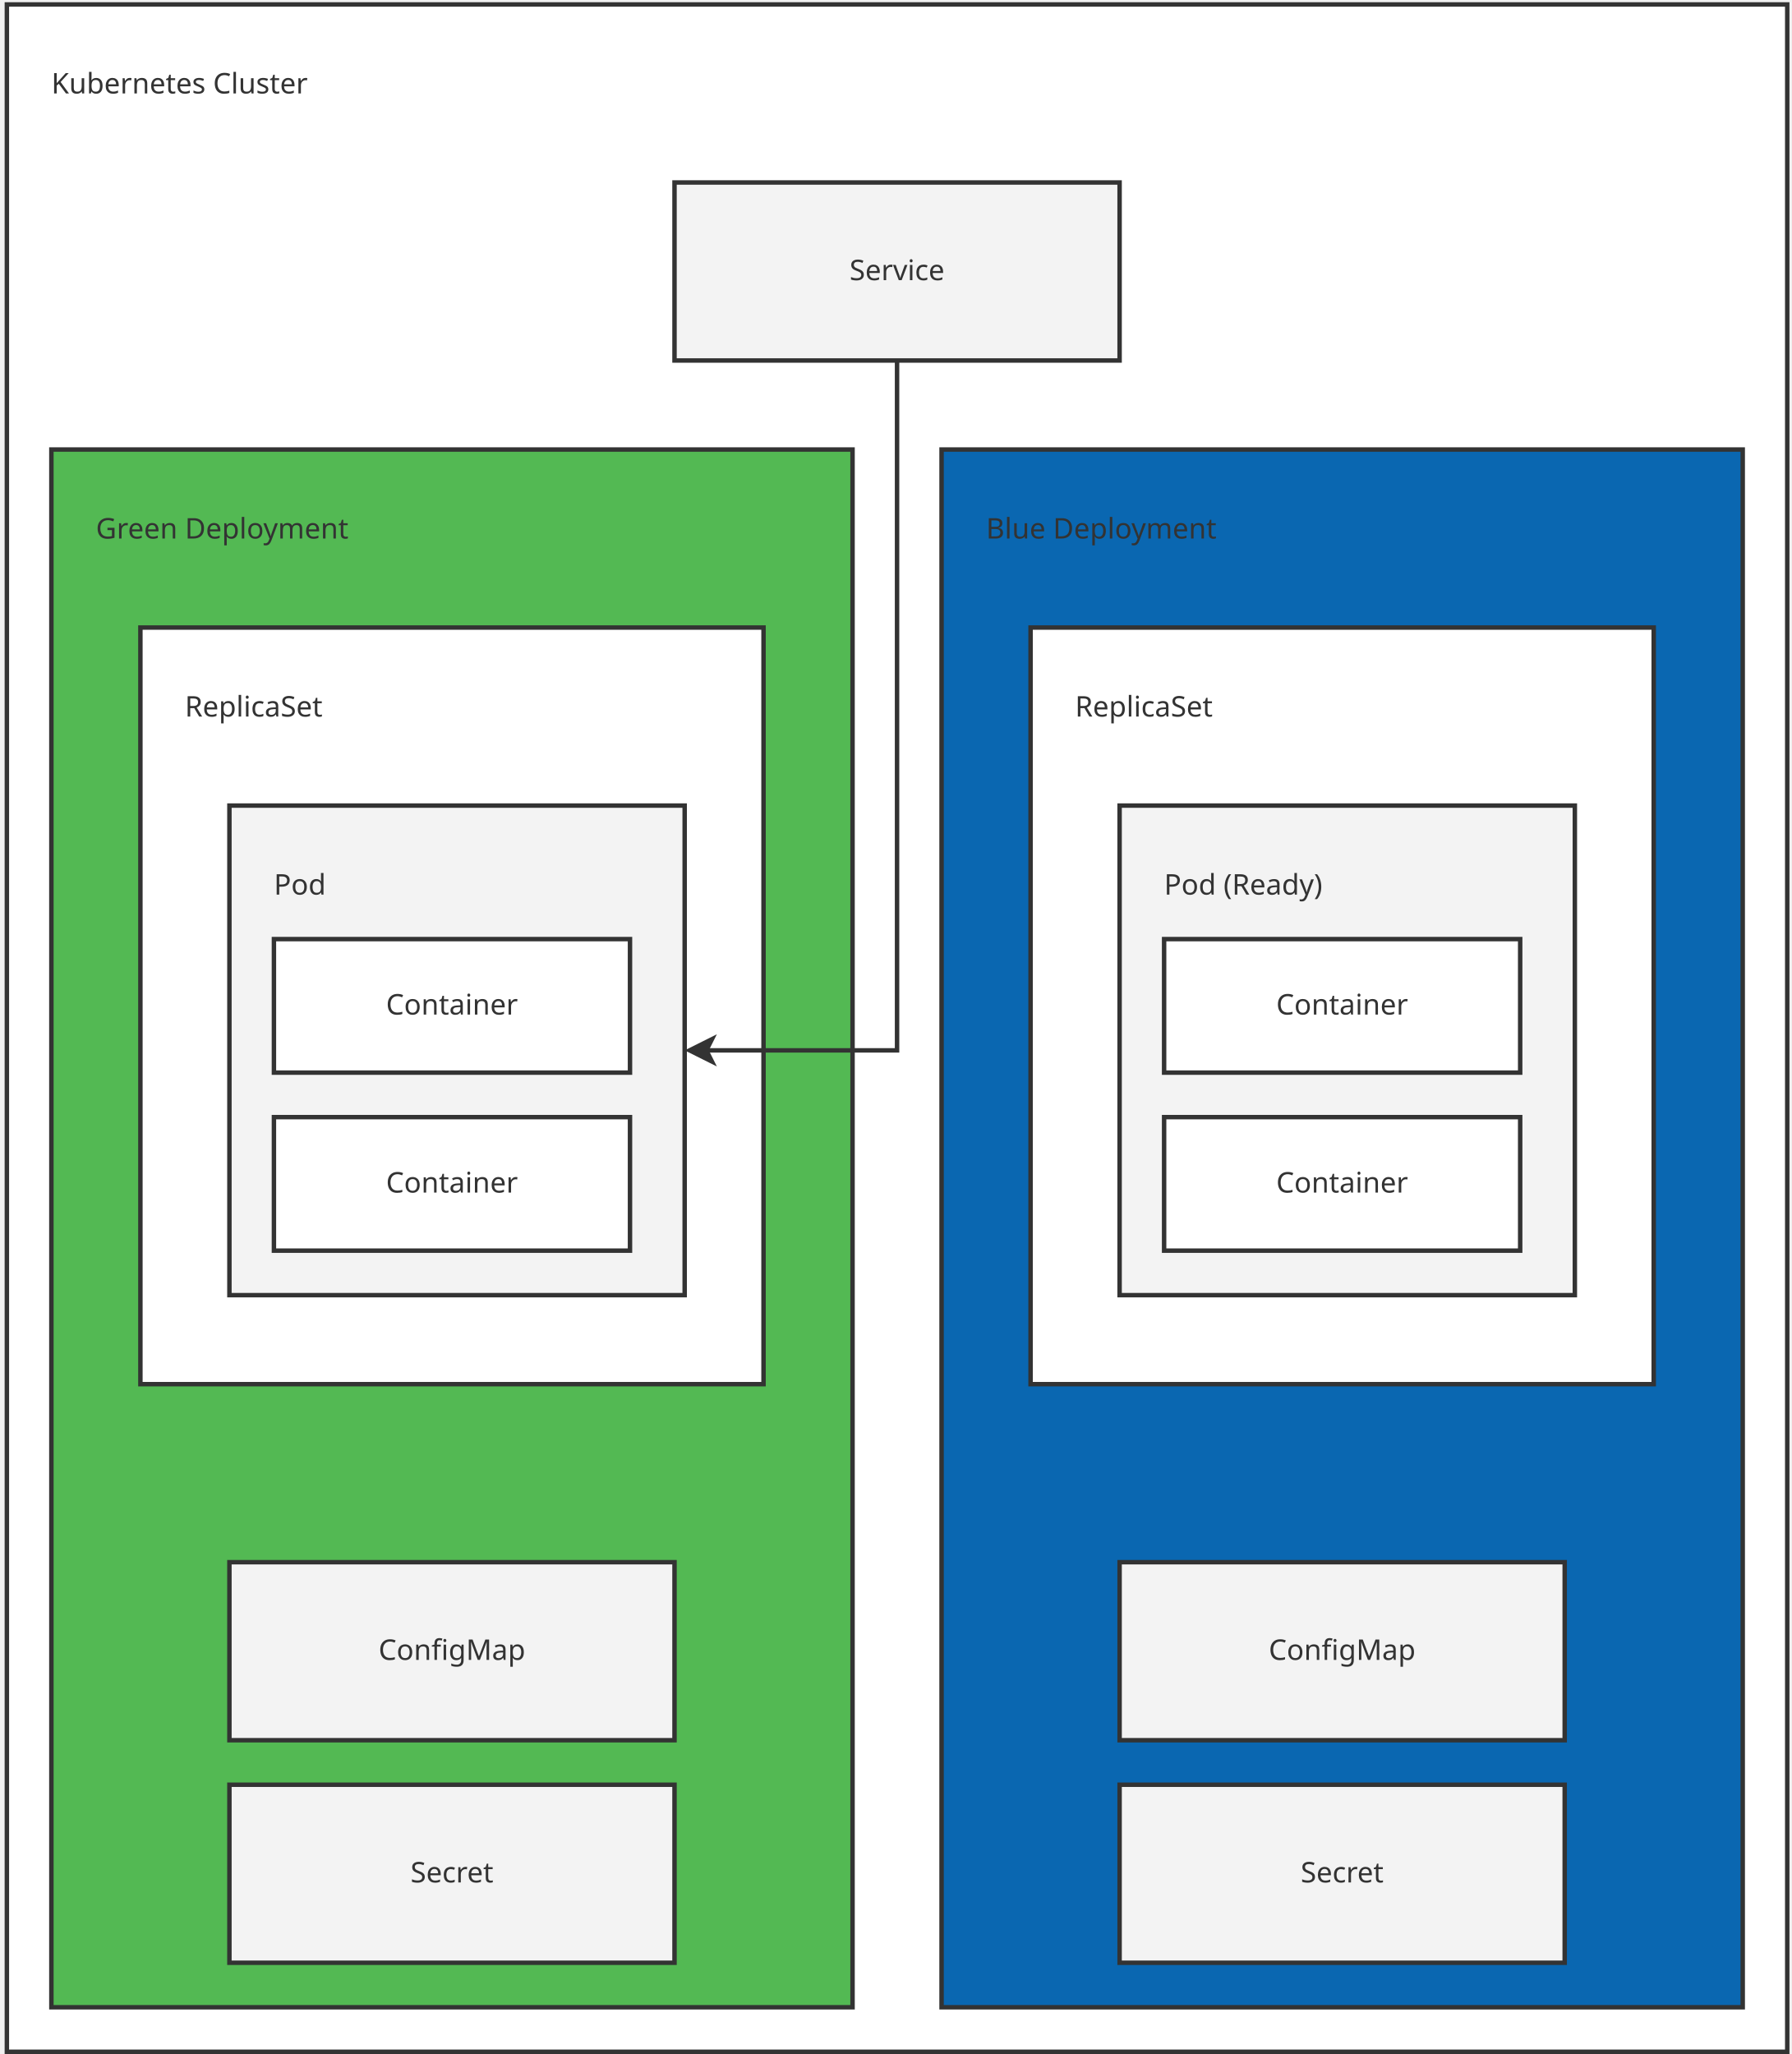
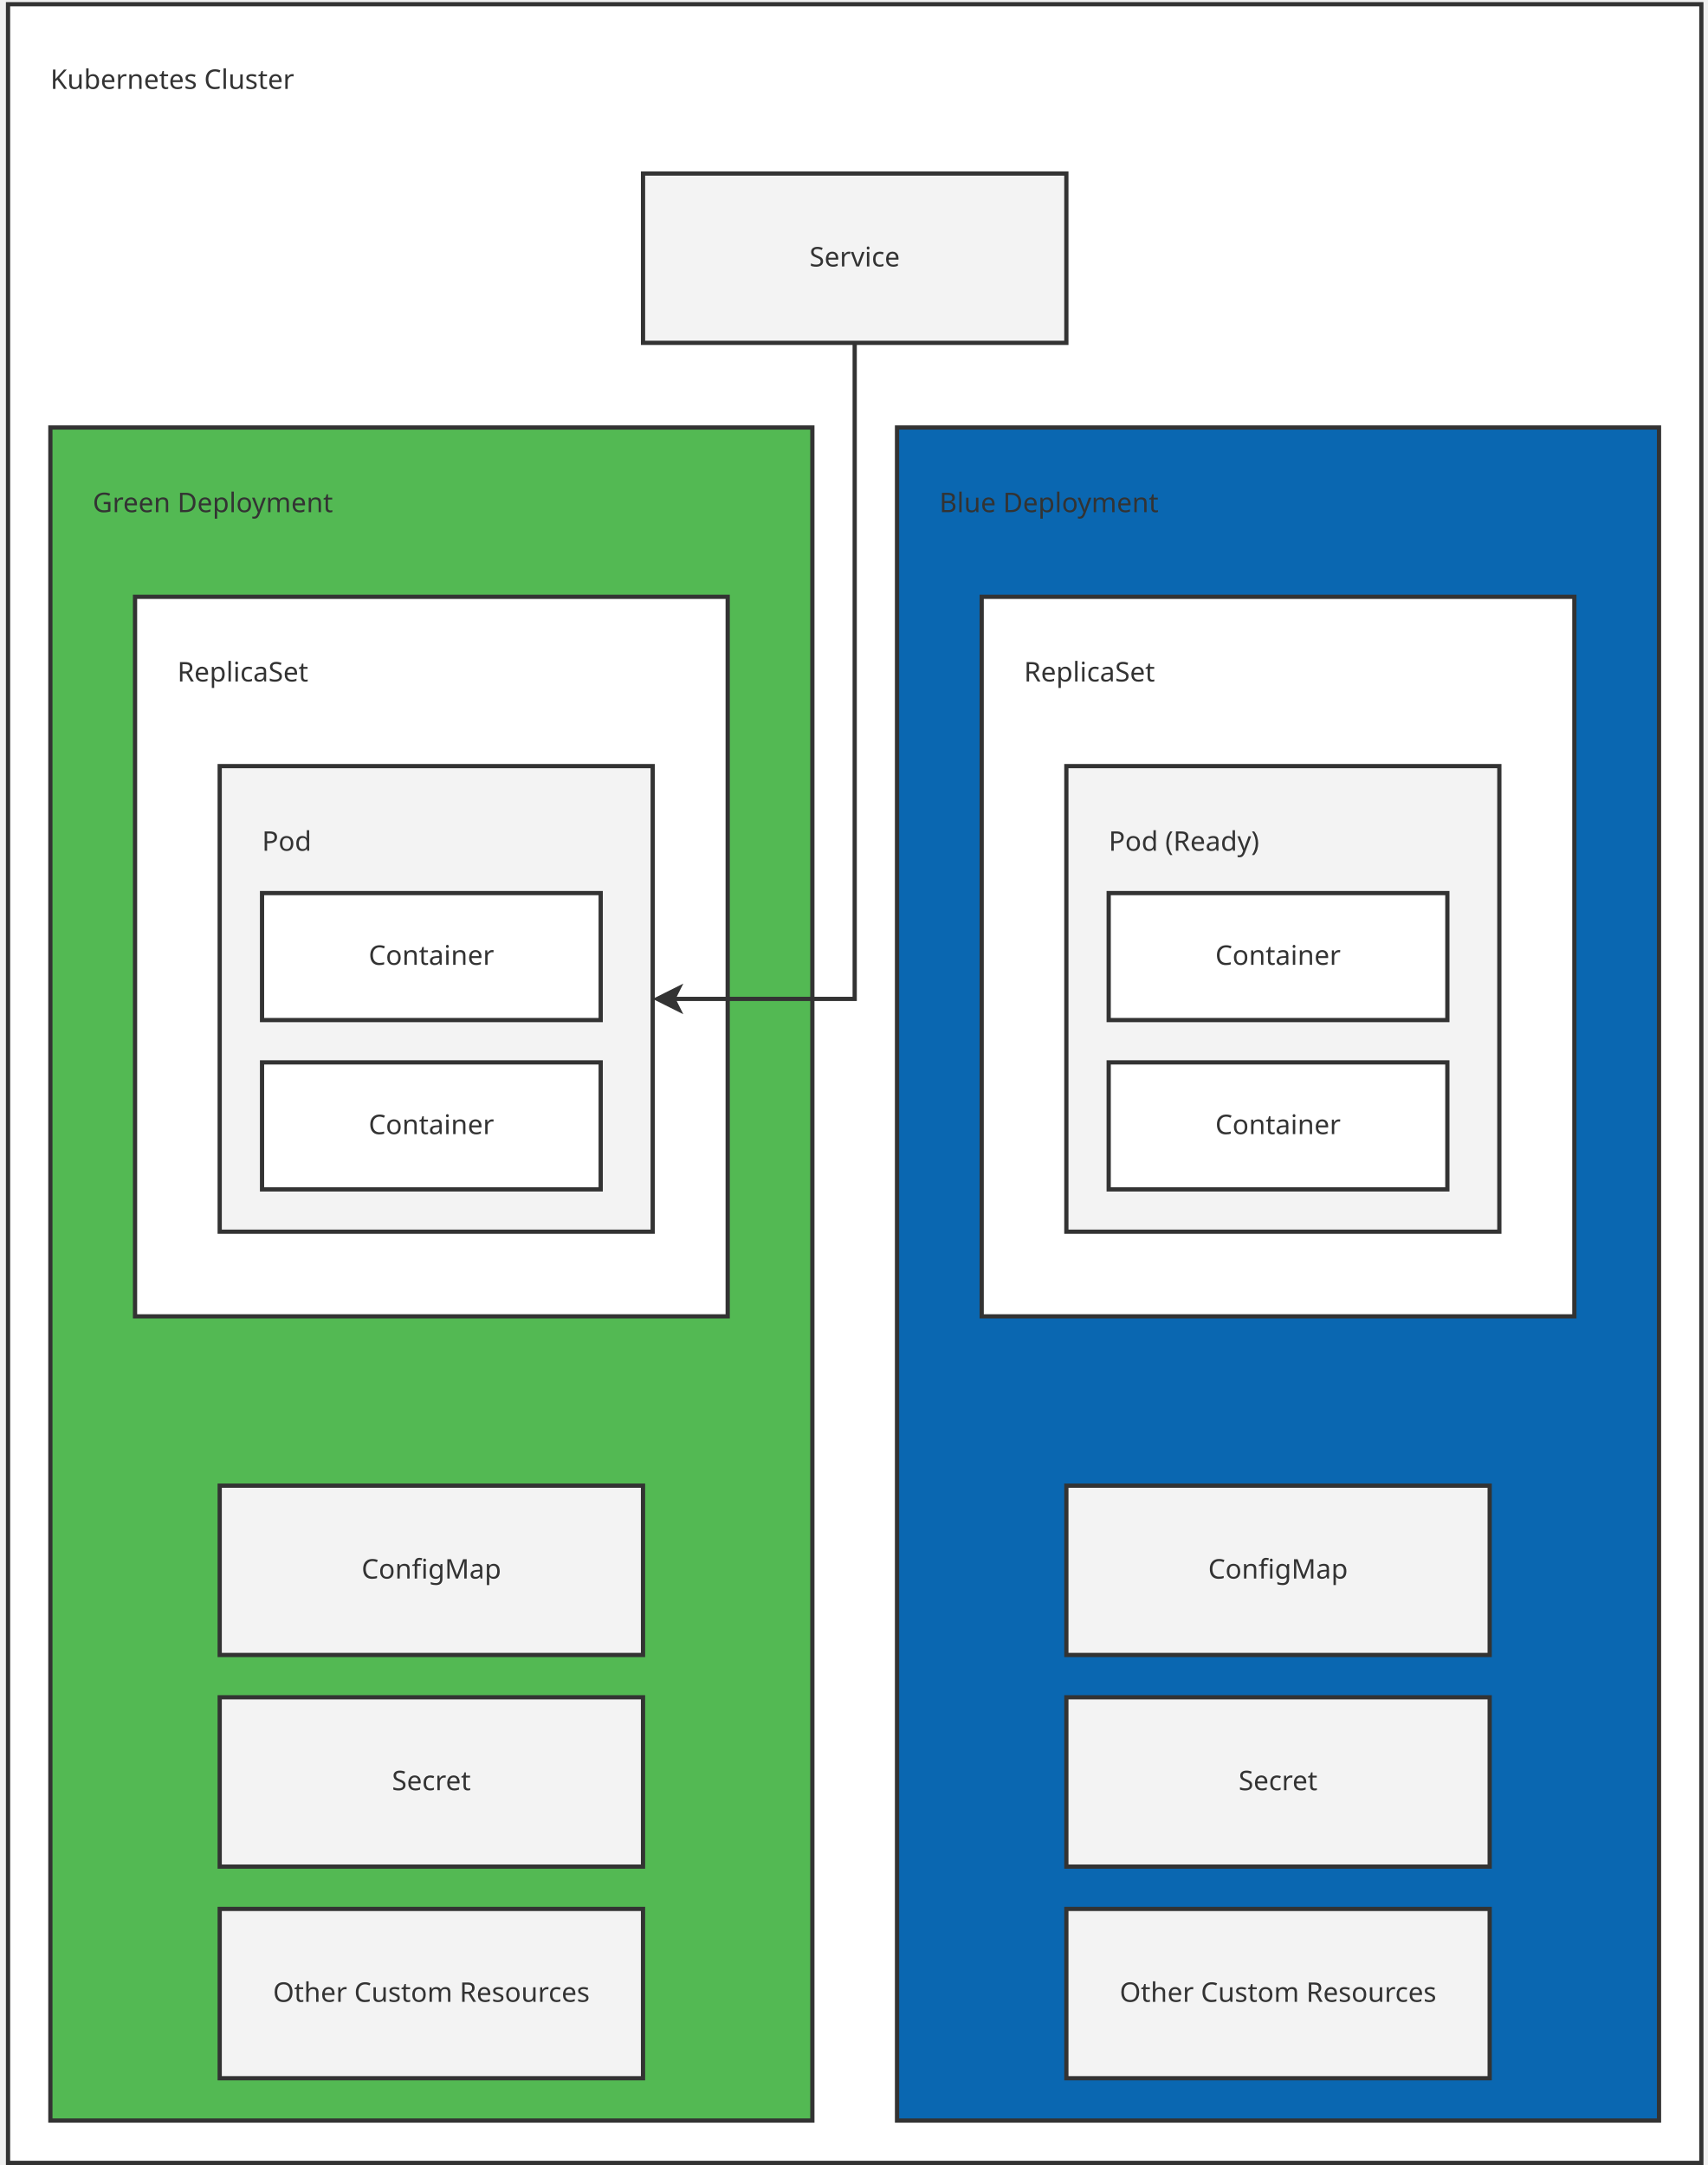
- <svg xmlns="http://www.w3.org/2000/svg" width="41cm" height="47cm" viewBox="-402 118 803 923">
+ <svg xmlns="http://www.w3.org/2000/svg" width="41cm" height="52cm" viewBox="-402 118 803 1023">
  <g>
-     <rect style="fill: #ffffff" x="-400" y="120" width="800" height="920" />
-     <rect style="fill: none; fill-opacity:0; stroke-width: 2; stroke: #333333" x="-400" y="120" width="800" height="920" />
-     <text font-size="12.8" style="fill: #333333;text-anchor:middle;font-family:sans-serif;font-style:normal;font-weight:normal" x="0" y="583.9">
-       <tspan x="0" y="583.9" />
+     <rect style="fill: #ffffff" x="-400" y="120" width="800" height="1020" />
+     <rect style="fill: none; fill-opacity:0; stroke-width: 2; stroke: #333333" x="-400" y="120" width="800" height="1020" />
+     <text font-size="12.8" style="fill: #333333;text-anchor:middle;font-family:sans-serif;font-style:normal;font-weight:normal" x="0" y="633.9">
+       <tspan x="0" y="633.9" />
    </text>
  </g>
  <text font-size="12.8" style="fill: #333333;text-anchor:start;font-family:sans-serif;font-style:normal;font-weight:normal" x="-210" y="324">
    <tspan x="-210" y="324" />
  </text>
  <text font-size="12.8" style="fill: #333333;text-anchor:start;font-family:sans-serif;font-style:normal;font-weight:normal" x="-210" y="324">
    <tspan x="-210" y="324" />
  </text>
  <text font-size="12.8" style="fill: #333333;text-anchor:start;font-family:sans-serif;font-style:normal;font-weight:normal" x="-380" y="160">
    <tspan x="-380" y="160">Kubernetes Cluster</tspan>
  </text>
  <text font-size="12.8" style="fill: #333333;text-anchor:start;font-family:sans-serif;font-style:normal;font-weight:normal" x="-200" y="570">
    <tspan x="-200" y="570" />
  </text>
  <text font-size="12.8" style="fill: #333333;text-anchor:start;font-family:sans-serif;font-style:normal;font-weight:normal" x="0" y="240">
    <tspan x="0" y="240" />
  </text>
  <g>
    <rect style="fill: #f3f3f3" x="-100" y="200" width="200" height="80" />
    <rect style="fill: none; fill-opacity:0; stroke-width: 2; stroke: #333333" x="-100" y="200" width="200" height="80" />
    <text font-size="12.8" style="fill: #333333;text-anchor:middle;font-family:sans-serif;font-style:normal;font-weight:normal" x="0" y="243.9">
      <tspan x="0" y="243.9">Service</tspan>
    </text>
  </g>
  <g>
-     <rect style="fill: #53b953" x="-380" y="320" width="360" height="700" />
-     <rect style="fill: none; fill-opacity:0; stroke-width: 2; stroke: #333333" x="-380" y="320" width="360" height="700" />
-     <text font-size="12.8" style="fill: #333333;text-anchor:middle;font-family:sans-serif;font-style:normal;font-weight:normal" x="-200" y="673.9">
-       <tspan x="-200" y="673.9" />
+     <rect style="fill: #53b953" x="-380" y="320" width="360" height="800" />
+     <rect style="fill: none; fill-opacity:0; stroke-width: 2; stroke: #333333" x="-380" y="320" width="360" height="800" />
+     <text font-size="12.8" style="fill: #333333;text-anchor:middle;font-family:sans-serif;font-style:normal;font-weight:normal" x="-200" y="723.9">
+       <tspan x="-200" y="723.9" />
    </text>
  </g>
  <text font-size="12.8" style="fill: #333333;text-anchor:start;font-family:sans-serif;font-style:normal;font-weight:normal" x="-360" y="360">
    <tspan x="-360" y="360">Green Deployment</tspan>
  </text>
  <g>
    <rect style="fill: #ffffff" x="-340" y="400" width="280" height="340" />
    <rect style="fill: none; fill-opacity:0; stroke-width: 2; stroke: #333333" x="-340" y="400" width="280" height="340" />
    <text font-size="12.8" style="fill: #333333;text-anchor:middle;font-family:sans-serif;font-style:normal;font-weight:normal" x="-200" y="573.9">
      <tspan x="-200" y="573.9" />
    </text>
  </g>
  <text font-size="12.8" style="fill: #333333;text-anchor:start;font-family:sans-serif;font-style:normal;font-weight:normal" x="-320" y="440">
    <tspan x="-320" y="440">ReplicaSet</tspan>
  </text>
  <g>
    <rect style="fill: #f3f3f3" x="-300" y="480" width="204.566" height="220" />
    <rect style="fill: none; fill-opacity:0; stroke-width: 2; stroke: #333333" x="-300" y="480" width="204.566" height="220" />
    <text font-size="12.8" style="fill: #333333;text-anchor:middle;font-family:sans-serif;font-style:normal;font-weight:normal" x="-197.717" y="593.9">
      <tspan x="-197.717" y="593.9" />
    </text>
  </g>
  <text font-size="12.8" style="fill: #333333;text-anchor:start;font-family:sans-serif;font-style:normal;font-weight:normal" x="-280" y="520">
    <tspan x="-280" y="520">Pod</tspan>
  </text>
  <g>
    <rect style="fill: #ffffff" x="-280" y="540" width="160" height="60" />
    <rect style="fill: none; fill-opacity:0; stroke-width: 2; stroke: #333333" x="-280" y="540" width="160" height="60" />
    <text font-size="12.8" style="fill: #333333;text-anchor:middle;font-family:sans-serif;font-style:normal;font-weight:normal" x="-200" y="573.9">
      <tspan x="-200" y="573.9">Container</tspan>
    </text>
  </g>
  <g>
    <rect style="fill: #ffffff" x="-280" y="620" width="160" height="60" />
    <rect style="fill: none; fill-opacity:0; stroke-width: 2; stroke: #333333" x="-280" y="620" width="160" height="60" />
    <text font-size="12.8" style="fill: #333333;text-anchor:middle;font-family:sans-serif;font-style:normal;font-weight:normal" x="-200" y="653.9">
      <tspan x="-200" y="653.9">Container</tspan>
    </text>
  </g>
  <g>
    <polyline style="fill: none; fill-opacity:0; stroke-width: 2; stroke: #333333" points="0,280 0,590 -85.698,590 " />
    <polygon style="fill: #333333" points="-93.198,590 -83.198,585 -85.698,590 -83.198,595 " />
    <polygon style="fill: none; fill-opacity:0; stroke-width: 2; stroke: #333333" points="-93.198,590 -83.198,585 -85.698,590 -83.198,595 " />
  </g>
  <g>
-     <rect style="fill: #0a67b1" x="20" y="320" width="360" height="700" />
-     <rect style="fill: none; fill-opacity:0; stroke-width: 2; stroke: #333333" x="20" y="320" width="360" height="700" />
-     <text font-size="12.8" style="fill: #333333;text-anchor:middle;font-family:sans-serif;font-style:normal;font-weight:normal" x="200" y="673.9">
-       <tspan x="200" y="673.9" />
+     <rect style="fill: #0a67b1" x="20" y="320" width="360" height="800" />
+     <rect style="fill: none; fill-opacity:0; stroke-width: 2; stroke: #333333" x="20" y="320" width="360" height="800" />
+     <text font-size="12.8" style="fill: #333333;text-anchor:middle;font-family:sans-serif;font-style:normal;font-weight:normal" x="200" y="723.9">
+       <tspan x="200" y="723.9" />
    </text>
  </g>
  <text font-size="12.8" style="fill: #333333;text-anchor:start;font-family:sans-serif;font-style:normal;font-weight:normal" x="40" y="360">
    <tspan x="40" y="360">Blue Deployment</tspan>
  </text>
  <g>
    <rect style="fill: #ffffff" x="60" y="400" width="280" height="340" />
    <rect style="fill: none; fill-opacity:0; stroke-width: 2; stroke: #333333" x="60" y="400" width="280" height="340" />
    <text font-size="12.8" style="fill: #333333;text-anchor:middle;font-family:sans-serif;font-style:normal;font-weight:normal" x="200" y="573.9">
      <tspan x="200" y="573.9" />
    </text>
  </g>
  <text font-size="12.8" style="fill: #333333;text-anchor:start;font-family:sans-serif;font-style:normal;font-weight:normal" x="80" y="440">
    <tspan x="80" y="440">ReplicaSet</tspan>
  </text>
  <g>
    <rect style="fill: #f3f3f3" x="100" y="480" width="204.566" height="220" />
    <rect style="fill: none; fill-opacity:0; stroke-width: 2; stroke: #333333" x="100" y="480" width="204.566" height="220" />
    <text font-size="12.8" style="fill: #333333;text-anchor:middle;font-family:sans-serif;font-style:normal;font-weight:normal" x="202.283" y="593.9">
      <tspan x="202.283" y="593.9" />
    </text>
  </g>
  <text font-size="12.8" style="fill: #333333;text-anchor:start;font-family:sans-serif;font-style:normal;font-weight:normal" x="120" y="520">
    <tspan x="120" y="520">Pod (Ready)</tspan>
  </text>
  <g>
    <rect style="fill: #ffffff" x="120" y="540" width="160" height="60" />
    <rect style="fill: none; fill-opacity:0; stroke-width: 2; stroke: #333333" x="120" y="540" width="160" height="60" />
    <text font-size="12.8" style="fill: #333333;text-anchor:middle;font-family:sans-serif;font-style:normal;font-weight:normal" x="200" y="573.9">
      <tspan x="200" y="573.9">Container</tspan>
    </text>
  </g>
  <g>
    <rect style="fill: #ffffff" x="120" y="620" width="160" height="60" />
    <rect style="fill: none; fill-opacity:0; stroke-width: 2; stroke: #333333" x="120" y="620" width="160" height="60" />
    <text font-size="12.8" style="fill: #333333;text-anchor:middle;font-family:sans-serif;font-style:normal;font-weight:normal" x="200" y="653.9">
      <tspan x="200" y="653.9">Container</tspan>
    </text>
  </g>
  <g>
    <rect style="fill: #f3f3f3" x="-300" y="820" width="200" height="80" />
    <rect style="fill: none; fill-opacity:0; stroke-width: 2; stroke: #333333" x="-300" y="820" width="200" height="80" />
    <text font-size="12.8" style="fill: #333333;text-anchor:middle;font-family:sans-serif;font-style:normal;font-weight:normal" x="-200" y="863.9">
      <tspan x="-200" y="863.9">ConfigMap</tspan>
    </text>
  </g>
  <g>
    <rect style="fill: #f3f3f3" x="-300" y="920" width="200" height="80" />
    <rect style="fill: none; fill-opacity:0; stroke-width: 2; stroke: #333333" x="-300" y="920" width="200" height="80" />
    <text font-size="12.8" style="fill: #333333;text-anchor:middle;font-family:sans-serif;font-style:normal;font-weight:normal" x="-200" y="963.9">
      <tspan x="-200" y="963.9">Secret</tspan>
    </text>
  </g>
  <g>
    <rect style="fill: #f3f3f3" x="100" y="820" width="200" height="80" />
    <rect style="fill: none; fill-opacity:0; stroke-width: 2; stroke: #333333" x="100" y="820" width="200" height="80" />
    <text font-size="12.8" style="fill: #333333;text-anchor:middle;font-family:sans-serif;font-style:normal;font-weight:normal" x="200" y="863.9">
      <tspan x="200" y="863.9">ConfigMap</tspan>
    </text>
  </g>
  <g>
    <rect style="fill: #f3f3f3" x="100" y="920" width="200" height="80" />
    <rect style="fill: none; fill-opacity:0; stroke-width: 2; stroke: #333333" x="100" y="920" width="200" height="80" />
    <text font-size="12.8" style="fill: #333333;text-anchor:middle;font-family:sans-serif;font-style:normal;font-weight:normal" x="200" y="963.9">
      <tspan x="200" y="963.9">Secret</tspan>
    </text>
  </g>
+   <g>
+     <rect style="fill: #f3f3f3" x="-300" y="1020" width="200" height="80" />
+     <rect style="fill: none; fill-opacity:0; stroke-width: 2; stroke: #333333" x="-300" y="1020" width="200" height="80" />
+     <text font-size="12.8" style="fill: #333333;text-anchor:middle;font-family:sans-serif;font-style:normal;font-weight:normal" x="-200" y="1063.9">
+       <tspan x="-200" y="1063.9">Other Custom Resources</tspan>
+     </text>
+   </g>
+   <g>
+     <rect style="fill: #f3f3f3" x="100" y="1020" width="200" height="80" />
+     <rect style="fill: none; fill-opacity:0; stroke-width: 2; stroke: #333333" x="100" y="1020" width="200" height="80" />
+     <text font-size="12.8" style="fill: #333333;text-anchor:middle;font-family:sans-serif;font-style:normal;font-weight:normal" x="200" y="1063.9">
+       <tspan x="200" y="1063.9">Other Custom Resources</tspan>
+     </text>
+   </g>
</svg>
